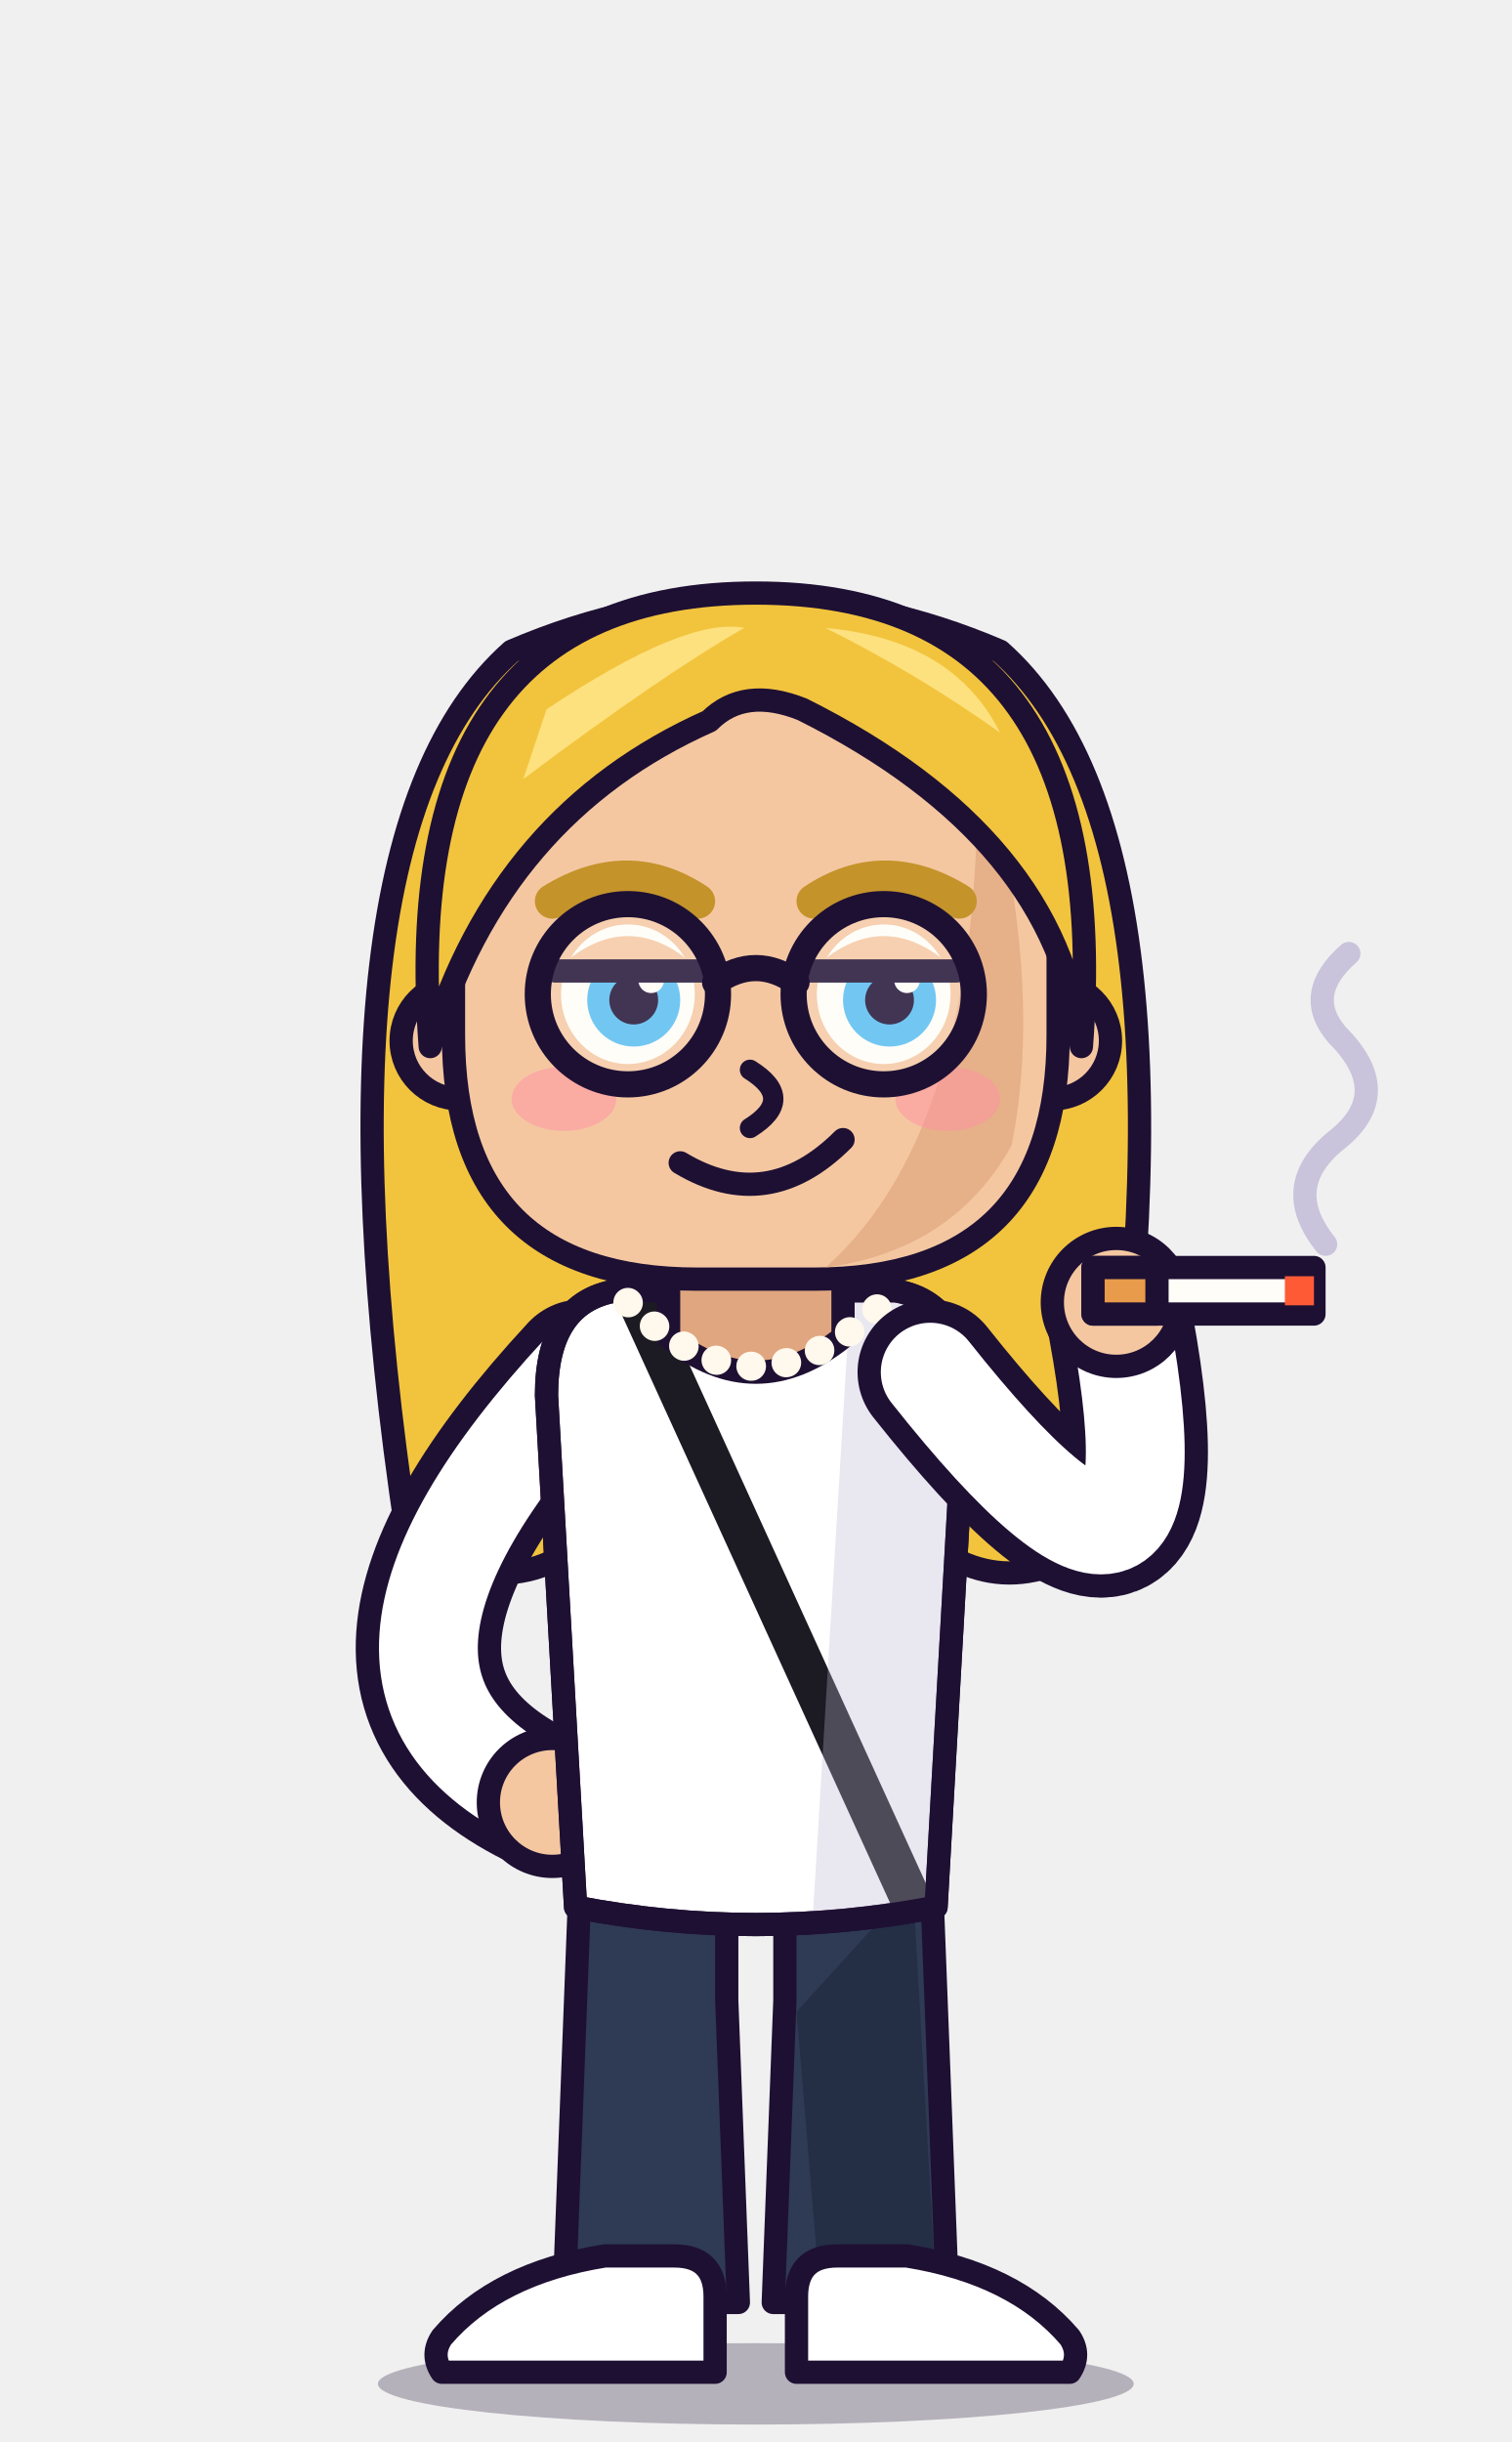
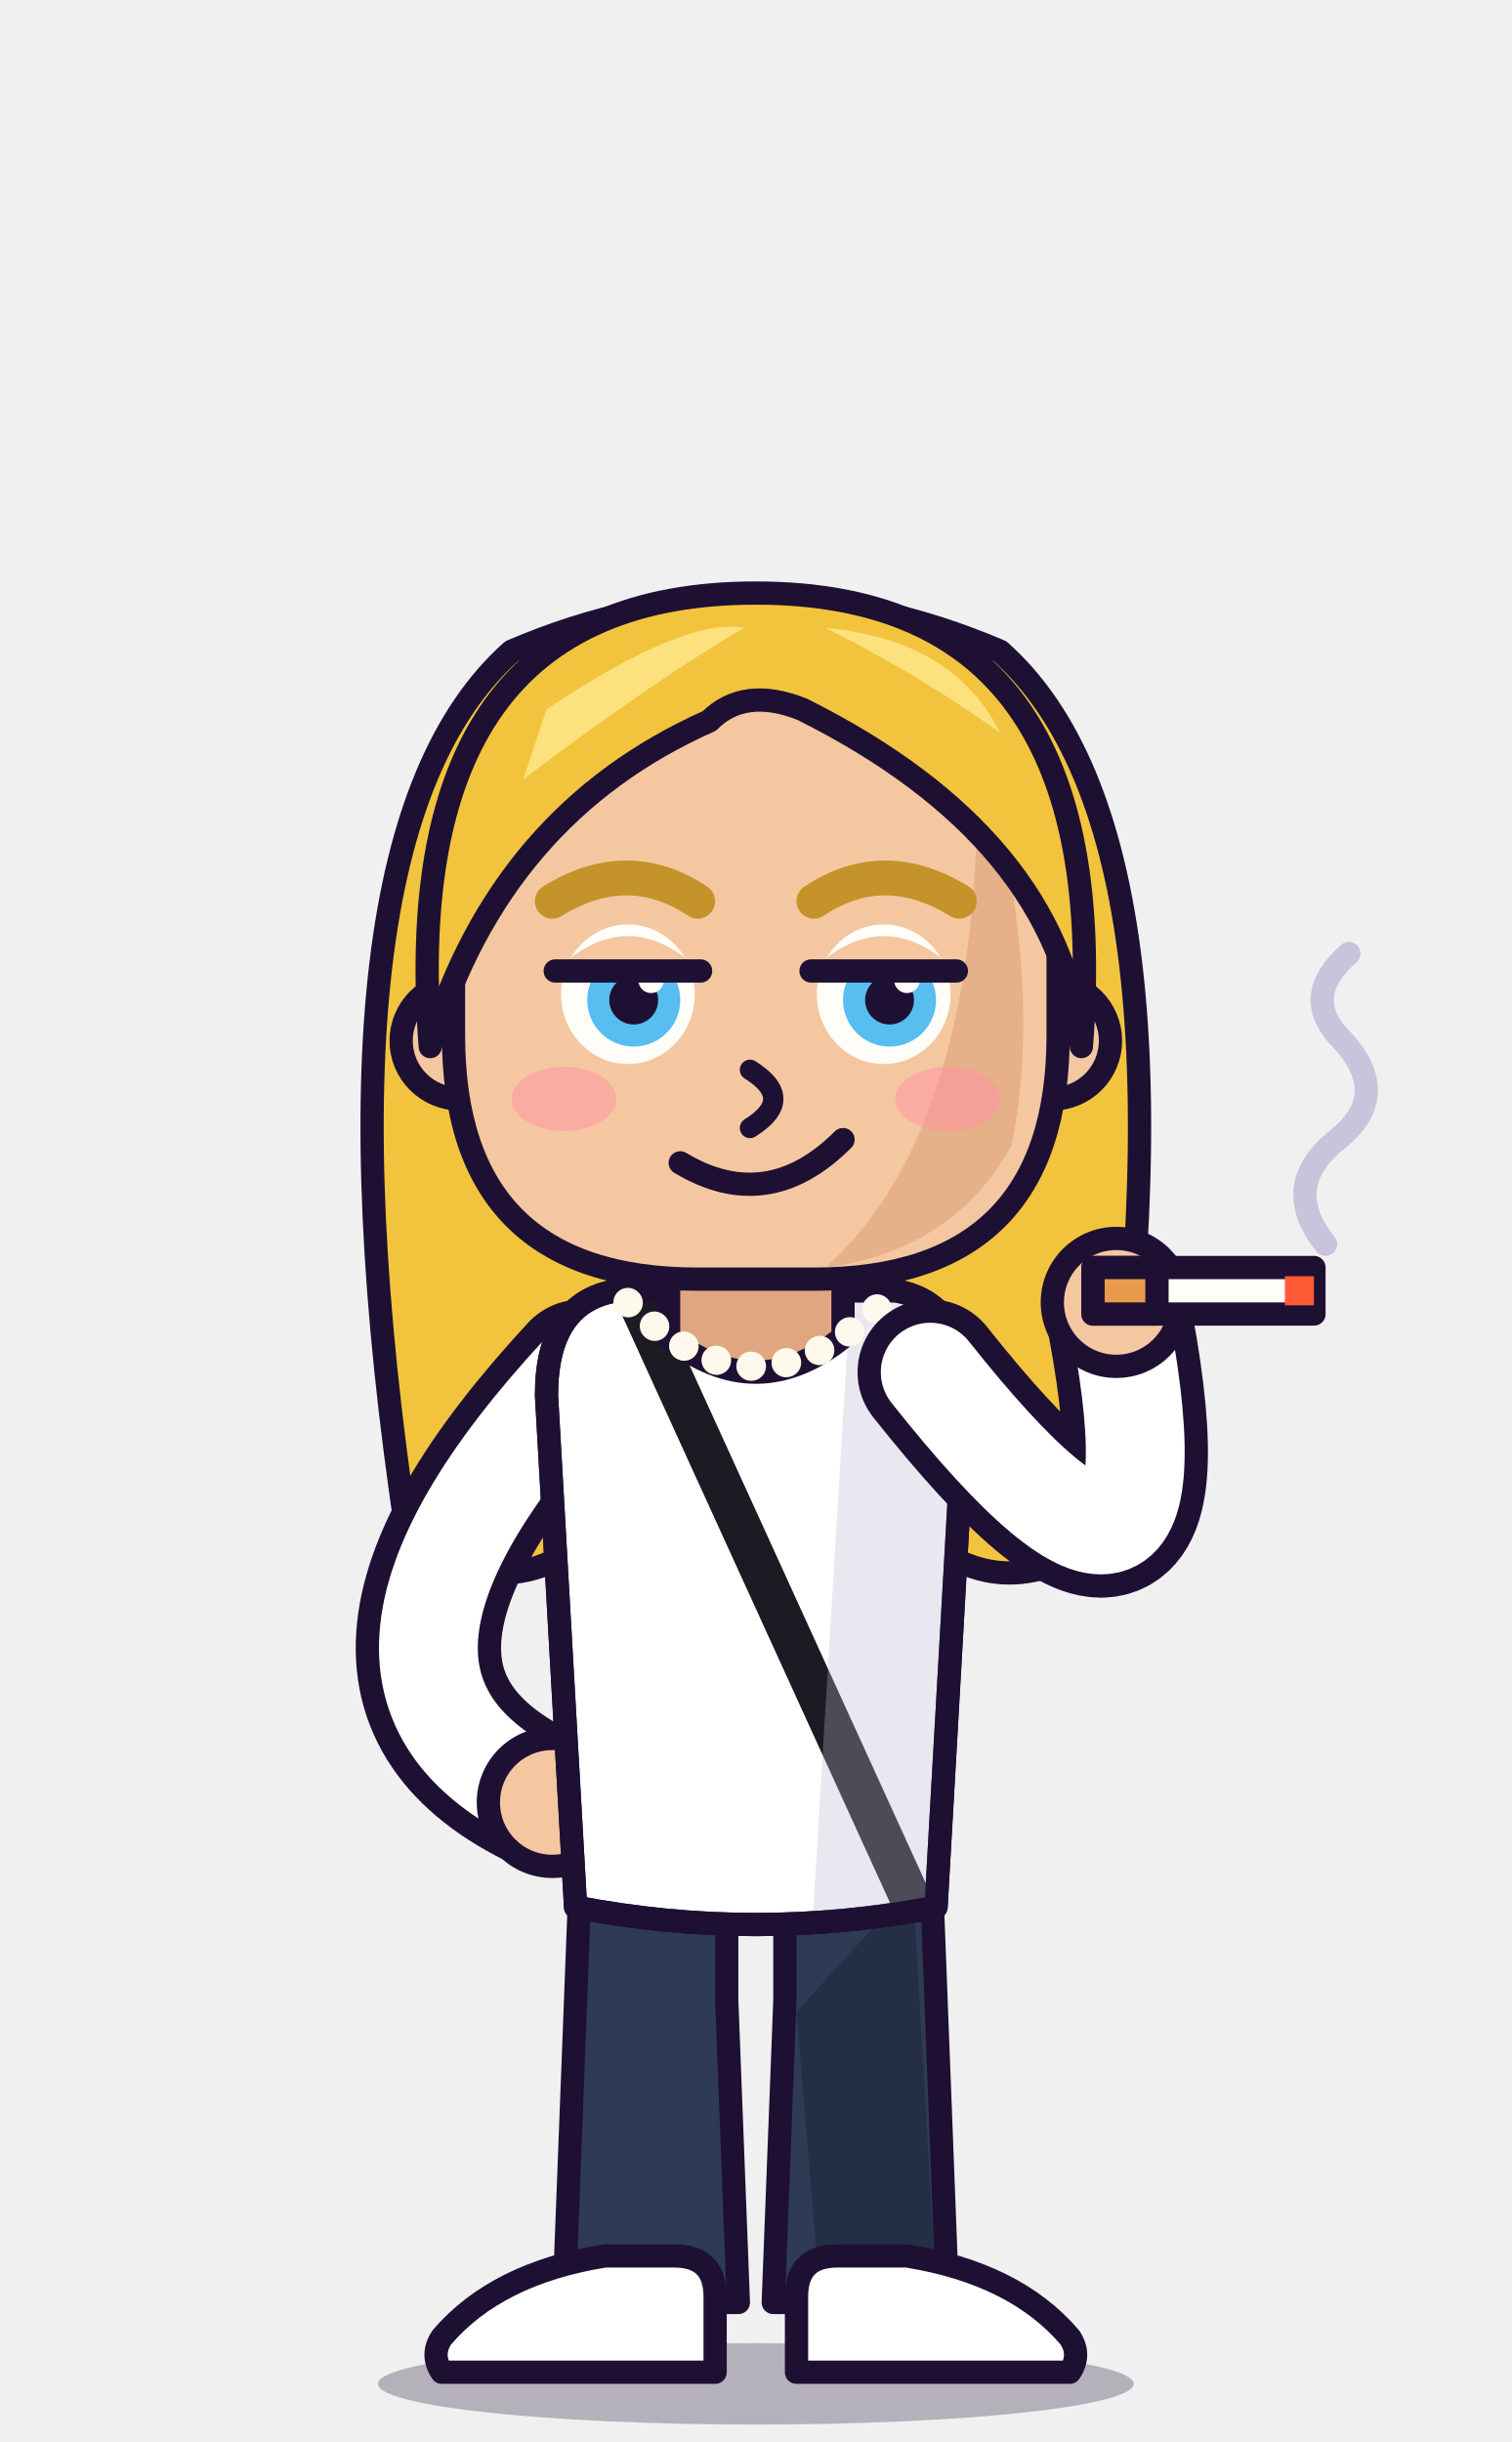
<svg xmlns="http://www.w3.org/2000/svg" viewBox="0 0 260 420" role="img" aria-label="Piku">
  <path d="M70 264Q52 144 88 112Q130 94 172 112Q208 144 190 264Q172 278 156 262H104Q88 278 70 264Z" fill="#F2C43D" stroke="#1E1033" stroke-width="4" stroke-linejoin="round" stroke-linecap="round" />
  <ellipse cx="130" cy="410" rx="65" ry="7" fill="#1E1033" opacity="0.28" />
  <path d="M100 318L97 396H127L125 344L125 318Z" fill="#2F3A55" stroke="#1E1033" stroke-width="4" stroke-linejoin="round" stroke-linecap="round" />
  <path d="M160 318L163 396H133L135 344L135 318Z" fill="#2F3A55" stroke="#1E1033" stroke-width="4" stroke-linejoin="round" stroke-linecap="round" />
  <path d="M137 346L141 394H161L157 324Z" fill="#1C2438" opacity="0.55" />
  <path d="M123 408v-13q0 -7 -7 -7h-12q-18.6 3 -28 14q-2 3 0 6z" fill="#FFFFFF" stroke="#1E1033" stroke-width="4" stroke-linejoin="round" stroke-linecap="round" />
  <path d="M137 408v-13q0 -7 7 -7h12q18.6 3 28 14q2 3 0 6z" fill="#FFFFFF" stroke="#1E1033" stroke-width="4" stroke-linejoin="round" stroke-linecap="round" />
  <path d="M100 236Q50 290 95 310" fill="none" stroke="#1E1033" stroke-width="25" stroke-linecap="round" />
  <path d="M100 236Q50 290 95 310" fill="none" stroke="#FFFFFF" stroke-width="17" stroke-linecap="round" />
  <circle cx="95" cy="310" r="11" fill="#F4C7A1" stroke="#1E1033" stroke-width="4" stroke-linejoin="round" stroke-linecap="round" />
  <clipPath id="torso">
    <path d="M106 222Q94 224 94 240L99 328Q130 334 161 328L166 240Q166 224 154 222Z" />
  </clipPath>
  <path d="M106 222Q94 224 94 240L99 328Q130 334 161 328L166 240Q166 224 154 222Z" fill="#FFFFFF" stroke="#1E1033" stroke-width="4" stroke-linejoin="round" stroke-linecap="round" />
  <g clip-path="url(#torso)">
    <path d="M108 220L160 334" fill="none" stroke="#1C1A22" stroke-width="7" stroke-linecap="round" stroke-linejoin="round" />
    <path d="M146.56 218H172V338H139.3Z" fill="#B9B4D0" opacity="0.32" />
  </g>
  <path d="M106 222Q94 224 94 240L99 328Q130 334 161 328L166 240Q166 224 154 222Z" fill="none" stroke="#1E1033" stroke-width="4" stroke-linejoin="round" stroke-linecap="round" />
  <path d="M115 214h30v16q-15 12 -30 0z" fill="#E0A67F" stroke="#1E1033" stroke-width="4" stroke-linejoin="round" stroke-linecap="round" />
  <path d="M108 224q22 22 44 0" fill="none" stroke="#FFF8EC" stroke-width="5" stroke-dasharray="0.1 6" stroke-linecap="round" />
  <path d="M160 236Q206 294 192 224" fill="none" stroke="#1E1033" stroke-width="25" stroke-linecap="round" />
  <path d="M160 236Q206 294 192 224" fill="none" stroke="#FFFFFF" stroke-width="17" stroke-linecap="round" />
  <circle cx="192" cy="224" r="11" fill="#F4C7A1" stroke="#1E1033" stroke-width="4" stroke-linejoin="round" stroke-linecap="round" />
  <path d="M188 218h38v8h-38z" fill="#FFFDF7" stroke="#1E1033" stroke-width="4" stroke-linejoin="round" stroke-linecap="round" />
  <path d="M188 218h11v8h-11z" fill="#E89B4A" stroke="#1E1033" stroke-width="4" stroke-linejoin="round" stroke-linecap="round" />
  <path d="M221 219.5h5v5h-5z" fill="#FF5A36" opacity="1" />
  <path d="M228 214q-8 -10 2 -18q10 -8 0 -18q-6 -7 2 -14" fill="none" stroke="#C9C3DB" stroke-width="4" stroke-linecap="round" stroke-linejoin="round" />
  <circle cx="79" cy="179" r="10" fill="#F4C7A1" stroke="#1E1033" stroke-width="4" stroke-linejoin="round" stroke-linecap="round" />
  <circle cx="181" cy="179" r="10" fill="#F4C7A1" stroke="#1E1033" stroke-width="4" stroke-linejoin="round" stroke-linecap="round" />
  <path d="M120 114h20q42 0 42 42v22q0 42 -42 42h-20q-42 0 -42 -42v-22q0 -42 42 -42z" fill="#F4C7A1" stroke="#1E1033" stroke-width="4" stroke-linejoin="round" stroke-linecap="round" />
  <path d="M168 126Q180 167 174 197Q164 215 142 218Q170 193 168 126Z" fill="#E0A67F" opacity="0.7" />
  <ellipse cx="97" cy="189" rx="9" ry="5.5" fill="#FF8FA3" opacity="0.5" />
  <ellipse cx="163" cy="189" rx="9" ry="5.5" fill="#FF8FA3" opacity="0.5" />
  <ellipse cx="108" cy="171" rx="11.5" ry="12" fill="#FFFDF7" />
  <circle cx="109" cy="172" r="8" fill="#58BDF0" />
  <circle cx="109" cy="172" r="4.2" fill="#1E1033" />
  <circle cx="112" cy="168.6" r="2.2" fill="#FFFDF7" />
  <path d="M95.5 167Q108 155 120.5 167Z" fill="#F4C7A1" />
  <path d="M95.5 167H120.5" fill="none" stroke="#1E1033" stroke-width="4" stroke-linecap="round" stroke-linejoin="round" />
  <ellipse cx="152" cy="171" rx="11.5" ry="12" fill="#FFFDF7" />
  <circle cx="153" cy="172" r="8" fill="#58BDF0" />
  <circle cx="153" cy="172" r="4.2" fill="#1E1033" />
  <circle cx="156" cy="168.6" r="2.2" fill="#FFFDF7" />
  <path d="M139.5 167Q152 155 164.5 167Z" fill="#F4C7A1" />
  <path d="M139.5 167H164.5" fill="none" stroke="#1E1033" stroke-width="4" stroke-linecap="round" stroke-linejoin="round" />
  <path d="M120 155Q108 147 95 155" fill="none" stroke="#C4932A" stroke-width="6" stroke-linecap="round" stroke-linejoin="round" />
  <path d="M140 155Q152 147 165 155" fill="none" stroke="#C4932A" stroke-width="6" stroke-linecap="round" stroke-linejoin="round" />
  <path d="M129 184q8 5 0 10" fill="none" stroke="#1E1033" stroke-width="3.5" stroke-linecap="round" stroke-linejoin="round" />
  <path d="M117 200q15 9 28 -4" fill="none" stroke="#1E1033" stroke-width="4" stroke-linecap="round" stroke-linejoin="round" />
-   <circle cx="108" cy="171" r="15.5" fill="#FFFFFF" fill-opacity="0.16" stroke="#1E1033" stroke-width="4.5" />
-   <circle cx="152" cy="171" r="15.5" fill="#FFFFFF" fill-opacity="0.16" stroke="#1E1033" stroke-width="4.5" />
-   <path d="M123 169q7 -5 14 0" fill="none" stroke="#1E1033" stroke-width="4.5" stroke-linecap="round" stroke-linejoin="round" />
  <path d="M74 180Q68 102 130 102Q192 102 186 180Q182 144 138 122Q128 118 122 124Q86 140 74 180Z" fill="#F2C43D" stroke="#1E1033" stroke-width="4" stroke-linejoin="round" stroke-linecap="round" />
  <path d="M94 122Q118 106 128 108Q114 116 90 134Z" fill="#FFE68A" opacity="0.85" />
  <path d="M142 108Q164 110 172 126Q158 116 142 108Z" fill="#FFE68A" opacity="0.85" />
</svg>
